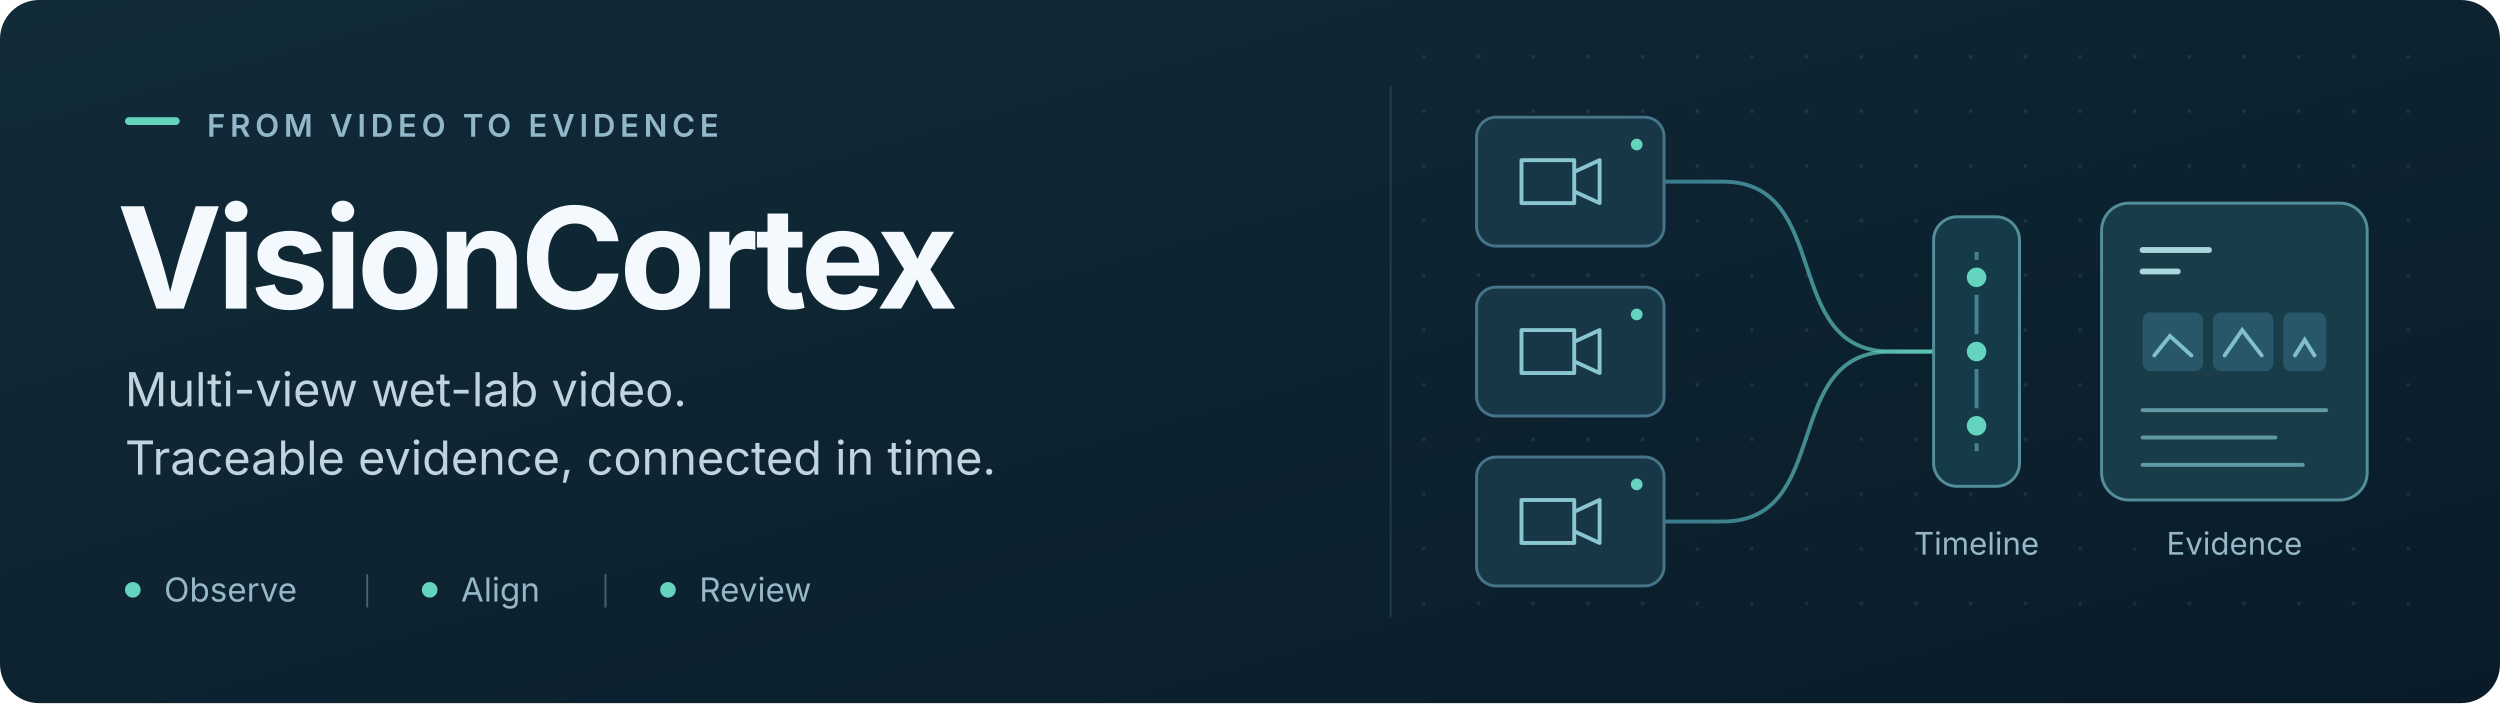
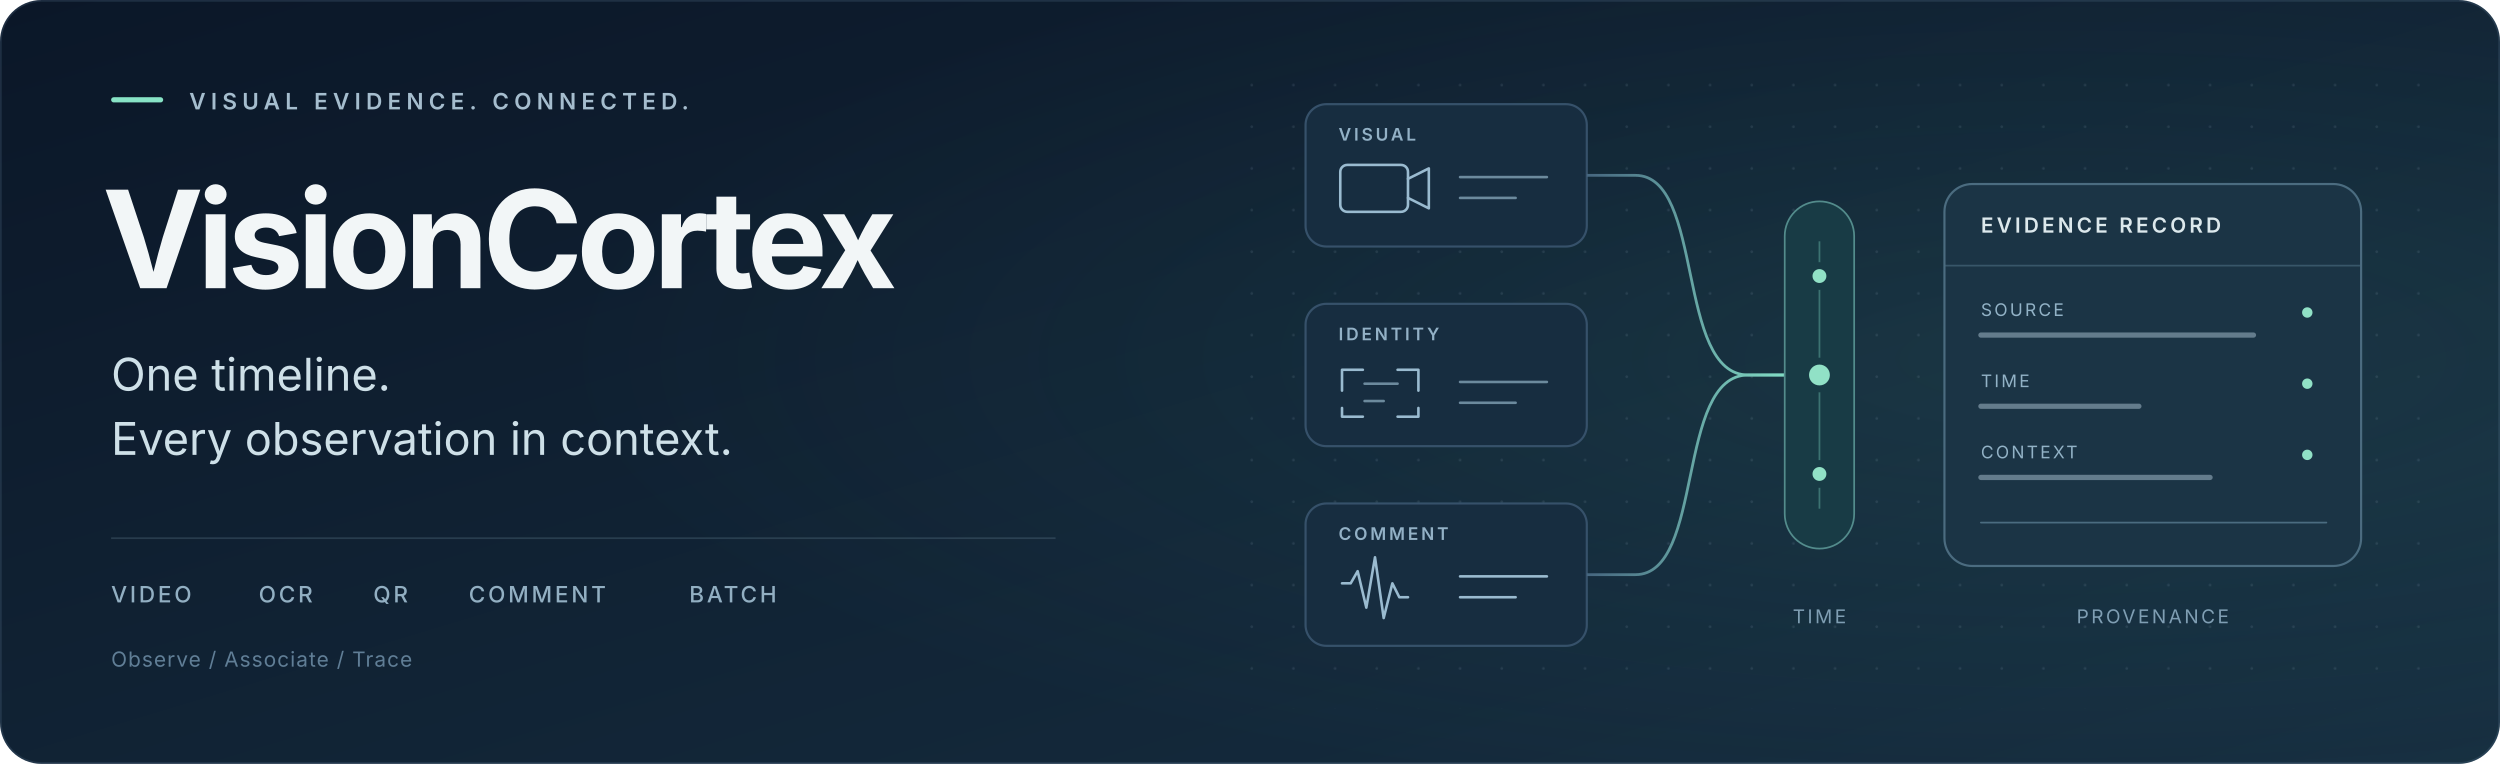
- <svg xmlns="http://www.w3.org/2000/svg" width="1280" height="360" viewBox="0 0 1280 360" role="img" aria-labelledby="title description">
+ <svg xmlns="http://www.w3.org/2000/svg" width="1440" height="440" viewBox="0 0 1440 440" role="img" aria-labelledby="title description">
  <defs>
-     <linearGradient id="background" x1="0" y1="0" x2="1" y2="1">
-       <stop offset="0" stop-color="#122b38" />
-       <stop offset="1" stop-color="#091b29" />
+     <linearGradient id="bg" x1="0" y1="0" x2="1" y2="1">
+       <stop stop-color="#0b1728" />
+       <stop offset="1" stop-color="#162e40" />
    </linearGradient>
-     <linearGradient id="flow" x1="0" y1="0" x2="1" y2="0">
-       <stop offset="0" stop-color="#4d9db5" />
-       <stop offset="1" stop-color="#64d4bf" />
+     <radialGradient id="glow" cx=".82" cy=".47" r=".6">
+       <stop stop-color="#63d9bf" stop-opacity=".09" />
+       <stop offset="1" stop-color="#63d9bf" stop-opacity="0" />
+     </radialGradient>
+     <linearGradient id="wire" x1="0" y1="0" x2="1" y2="0">
+       <stop stop-color="#46667f" />
+       <stop offset="1" stop-color="#82ddc5" />
    </linearGradient>
-     <pattern id="grid" width="28" height="28" patternUnits="userSpaceOnUse">
-       <circle cx="1" cy="1" r="1" fill="#92b7c7" opacity=".12" />
+     <pattern id="grid" width="24" height="24" patternUnits="userSpaceOnUse">
+       <circle cx="1" cy="1" r=".8" fill="#c3dbed" opacity=".1" />
    </pattern>
  </defs>
-   <rect width="1280" height="360" rx="20" fill="url(#background)" />
-   <rect x="710" y="28" width="542" height="304" fill="url(#grid)" />
-   <path d="M712 44v272" stroke="#356073" stroke-opacity=".45" />
+   <rect width="1440" height="440" rx="24" fill="url(#bg)" />
+   <rect width="1440" height="440" rx="24" fill="url(#glow)" />
+   <rect x="704" y="32" width="704" height="376" fill="url(#grid)" />
+   <rect x=".5" y=".5" width="1439" height="439" rx="23.5" fill="none" stroke="#6b8ba5" stroke-opacity=".2" />
  <g font-family="Inter, Segoe UI, Arial, sans-serif">
-     <rect x="64" y="60" width="28" height="4" rx="2" fill="#64d4bf" />
-     <text x="106" y="70" fill="#91b7c8" font-size="16" font-weight="600" letter-spacing="2.4">FROM VIDEO TO EVIDENCE</text>
-     <text x="60" y="158" fill="#f3f9fc" font-size="72" font-weight="700" letter-spacing="-2.6">VisionCortex</text>
-     <text x="64" y="208" fill="#c0d3de" font-size="24">Multi-view wet-lab video.</text>
-     <text x="64" y="243" fill="#c0d3de" font-size="24">Traceable evidence, connected in time.</text>
-     <g fill="#96b7c7" font-size="17">
-       <circle cx="68" cy="302" r="4" fill="#64d4bf" />
-       <text x="84" y="308">Observe</text>
-       <path d="M188 294v17" stroke="#426374" />
-       <circle cx="220" cy="302" r="4" fill="#64d4bf" />
-       <text x="236" y="308">Align</text>
-       <path d="M310 294v17" stroke="#426374" />
-       <circle cx="342" cy="302" r="4" fill="#64d4bf" />
-       <text x="358" y="308">Review</text>
+     <rect x="64" y="56" width="30" height="3" rx="1.5" fill="#88e3c6" />
+     <text x="109" y="63" fill="#a5bdce" font-size="13" font-weight="600" letter-spacing="3">VISUAL EVIDENCE. CONNECTED.</text>
+     <text x="59" y="166" fill="#f2f6f7" font-size="78" font-weight="650" letter-spacing="-3.6">VisionCortex</text>
+     <text x="64" y="225" fill="#cee0e8" font-size="26" font-weight="400">One timeline.</text>
+     <text x="64" y="262" fill="#cee0e8" font-size="26" font-weight="400">Every observation in context.</text>
+     <path d="M64 310h544" stroke="#829fb4" stroke-opacity=".22" />
+     <g fill="#92afc2" font-size="13" font-weight="500" letter-spacing="1.6">
+       <text x="64" y="347">VIDEO</text>
+       <text x="149" y="347">OCR</text>
+       <text x="215" y="347">QR</text>
+       <text x="270" y="347">COMMENT</text>
+       <text x="397" y="347">BATCH</text>
    </g>
+     <text x="64" y="384" fill="#607e96" font-size="12" letter-spacing=".6">Observe / Associate / Trace</text>
  </g>
-   <g fill="none" stroke="url(#flow)" stroke-width="2" stroke-linecap="round">
-     <path d="M852 93h30c57 0 29 87 86 87h22" opacity=".7" />
-     <path d="M852 180h138" />
-     <path d="M852 267h30c57 0 29-87 86-87h22" opacity=".7" />
-     <path d="M1034 180h42" />
+   <g fill="#172d40" stroke="#36516a" stroke-width="1.25">
+     <rect x="752" y="60" width="162" height="82" rx="12" />
+     <rect x="752" y="175" width="162" height="82" rx="12" />
+     <rect x="752" y="290" width="162" height="82" rx="12" />
  </g>
-   <g stroke="#467489" stroke-width="1.5">
-     <rect x="756" y="60" width="96" height="66" rx="10" fill="#183746" />
-     <rect x="756" y="147" width="96" height="66" rx="10" fill="#183746" />
-     <rect x="756" y="234" width="96" height="66" rx="10" fill="#183746" />
+   <g font-family="Inter, Segoe UI, Arial, sans-serif" fill="#93b1c6" font-size="10" font-weight="600" letter-spacing="1.6">
+     <text x="771" y="81">VISUAL</text>
+     <text x="771" y="196">IDENTITY</text>
+     <text x="771" y="311">COMMENT</text>
  </g>
-   <g fill="none" stroke="#89c6d0" stroke-width="2" stroke-linecap="round" stroke-linejoin="round">
-     <path d="M779 82h27v22h-27z M806 88l13-6v22l-13-6" />
-     <path d="M779 169h27v22h-27z M806 175l13-6v22l-13-6" />
-     <path d="M779 256h27v22h-27z M806 262l13-6v22l-13-6" />
+   <g fill="none" stroke="#9abbd0" stroke-width="1.5" stroke-linecap="round" stroke-linejoin="round">
+     <rect x="772" y="95" width="39" height="27" rx="4" />
+     <path d="m811 103 12-6v23l-12-6" />
+     <path d="M841 102h50 M841 114h32" opacity=".65" />
+     <path d="M773 225v-12h12 M805 213h12v12 M817 235v5h-12 M785 240h-12v-5" />
+     <path d="M786 221h19 M786 231h11 M841 220h50 M841 232h32" opacity=".65" />
+     <path d="M773 336h5l4-7 5 21 5-29 5 35 5-20 4 8h5 M841 332h50 M841 344h32" />
  </g>
-   <g fill="#64d4bf">
-     <circle cx="838" cy="74" r="3" />
-     <circle cx="838" cy="161" r="3" />
-     <circle cx="838" cy="248" r="3" />
+   <g fill="none" stroke="url(#wire)" stroke-width="1.6">
+     <path d="M914 101h28c40 0 23 115 65 115h21" />
+     <path d="M914 216h114" />
+     <path d="M914 331h28c40 0 23-115 65-115h21" />
+     <path d="M1068 216h52" />
  </g>
-   <rect x="990" y="111" width="44" height="138" rx="12" fill="#153b48" stroke="#548e9b" stroke-width="1.5" />
-   <path d="M1012 129v102" fill="none" stroke="#478292" stroke-width="2" />
-   <g fill="#64d4bf" stroke="#153b48" stroke-width="4">
-     <circle cx="1012" cy="142" r="7" />
-     <circle cx="1012" cy="180" r="7" />
-     <circle cx="1012" cy="218" r="7" />
+   <rect x="1028" y="116" width="40" height="200" rx="20" fill="#183b45" stroke="#538c8c" />
+   <path d="M1048 139v154" stroke="#6ab8aa" stroke-opacity=".45" />
+   <g fill="#91e1c6" stroke="#183b45" stroke-width="4">
+     <circle cx="1048" cy="159" r="6" />
+     <circle cx="1048" cy="216" r="8" />
+     <circle cx="1048" cy="273" r="6" />
  </g>
-   <rect x="1076" y="104" width="136" height="152" rx="14" fill="#193c49" stroke="#548e9b" stroke-width="1.5" />
-   <path d="M1097 128h34 M1097 139h18" stroke="#a9d7db" stroke-width="3" stroke-linecap="round" />
-   <g fill="#28576a">
-     <rect x="1097" y="160" width="31" height="30" rx="4" />
-     <rect x="1133" y="160" width="31" height="30" rx="4" />
-     <rect x="1169" y="160" width="22" height="30" rx="4" />
+   <rect x="1120" y="106" width="240" height="220" rx="16" fill="#1b3445" stroke="#4b6c80" stroke-width="1.25" />
+   <path d="M1120 153h240" stroke="#4b6c80" stroke-opacity=".6" />
+   <g font-family="Inter, Segoe UI, Arial, sans-serif">
+     <text x="1141" y="134" fill="#dce8ec" font-size="12" font-weight="600" letter-spacing="1.8">EVIDENCE RECORD</text>
+     <text x="1141" y="182" fill="#92b2c6" font-size="10" letter-spacing="1.3">SOURCE</text>
+     <text x="1141" y="223" fill="#92b2c6" font-size="10" letter-spacing="1.3">TIME</text>
+     <text x="1141" y="264" fill="#92b2c6" font-size="10" letter-spacing="1.3">CONTEXT</text>
  </g>
-   <g fill="none" stroke="#7fc0cb" stroke-width="2" stroke-linecap="round">
-     <path d="M1103 182l8-10 11 10 M1139 182l9-13 10 13 M1175 182l5-8 5 8" />
-     <path d="M1097 210h94 M1097 224h68 M1097 238h82" opacity=".7" />
+   <g fill="none" stroke-linecap="round">
+     <path d="M1141 193h157 M1141 234h91 M1141 275h132" stroke="#a0b8c7" stroke-width="3" opacity=".55" />
+     <path d="M1141 301h199" stroke="#4b6c80" />
  </g>
-   <g font-family="Inter, Segoe UI, Arial, sans-serif" fill="#96b7c7" font-size="16" text-anchor="middle">
-     <text x="1012" y="284">Timeline</text>
-     <text x="1144" y="284">Evidence</text>
+   <g fill="#91e1c6">
+     <circle cx="1329" cy="180" r="3" />
+     <circle cx="1329" cy="221" r="3" />
+     <circle cx="1329" cy="262" r="3" />
+   </g>
+   <g font-family="Inter, Segoe UI, Arial, sans-serif" fill="#7f9eb3" font-size="11" letter-spacing="1.4" text-anchor="middle">
+     <text x="1048" y="359">TIME</text>
+     <text x="1240" y="359">PROVENANCE</text>
  </g>
</svg>
